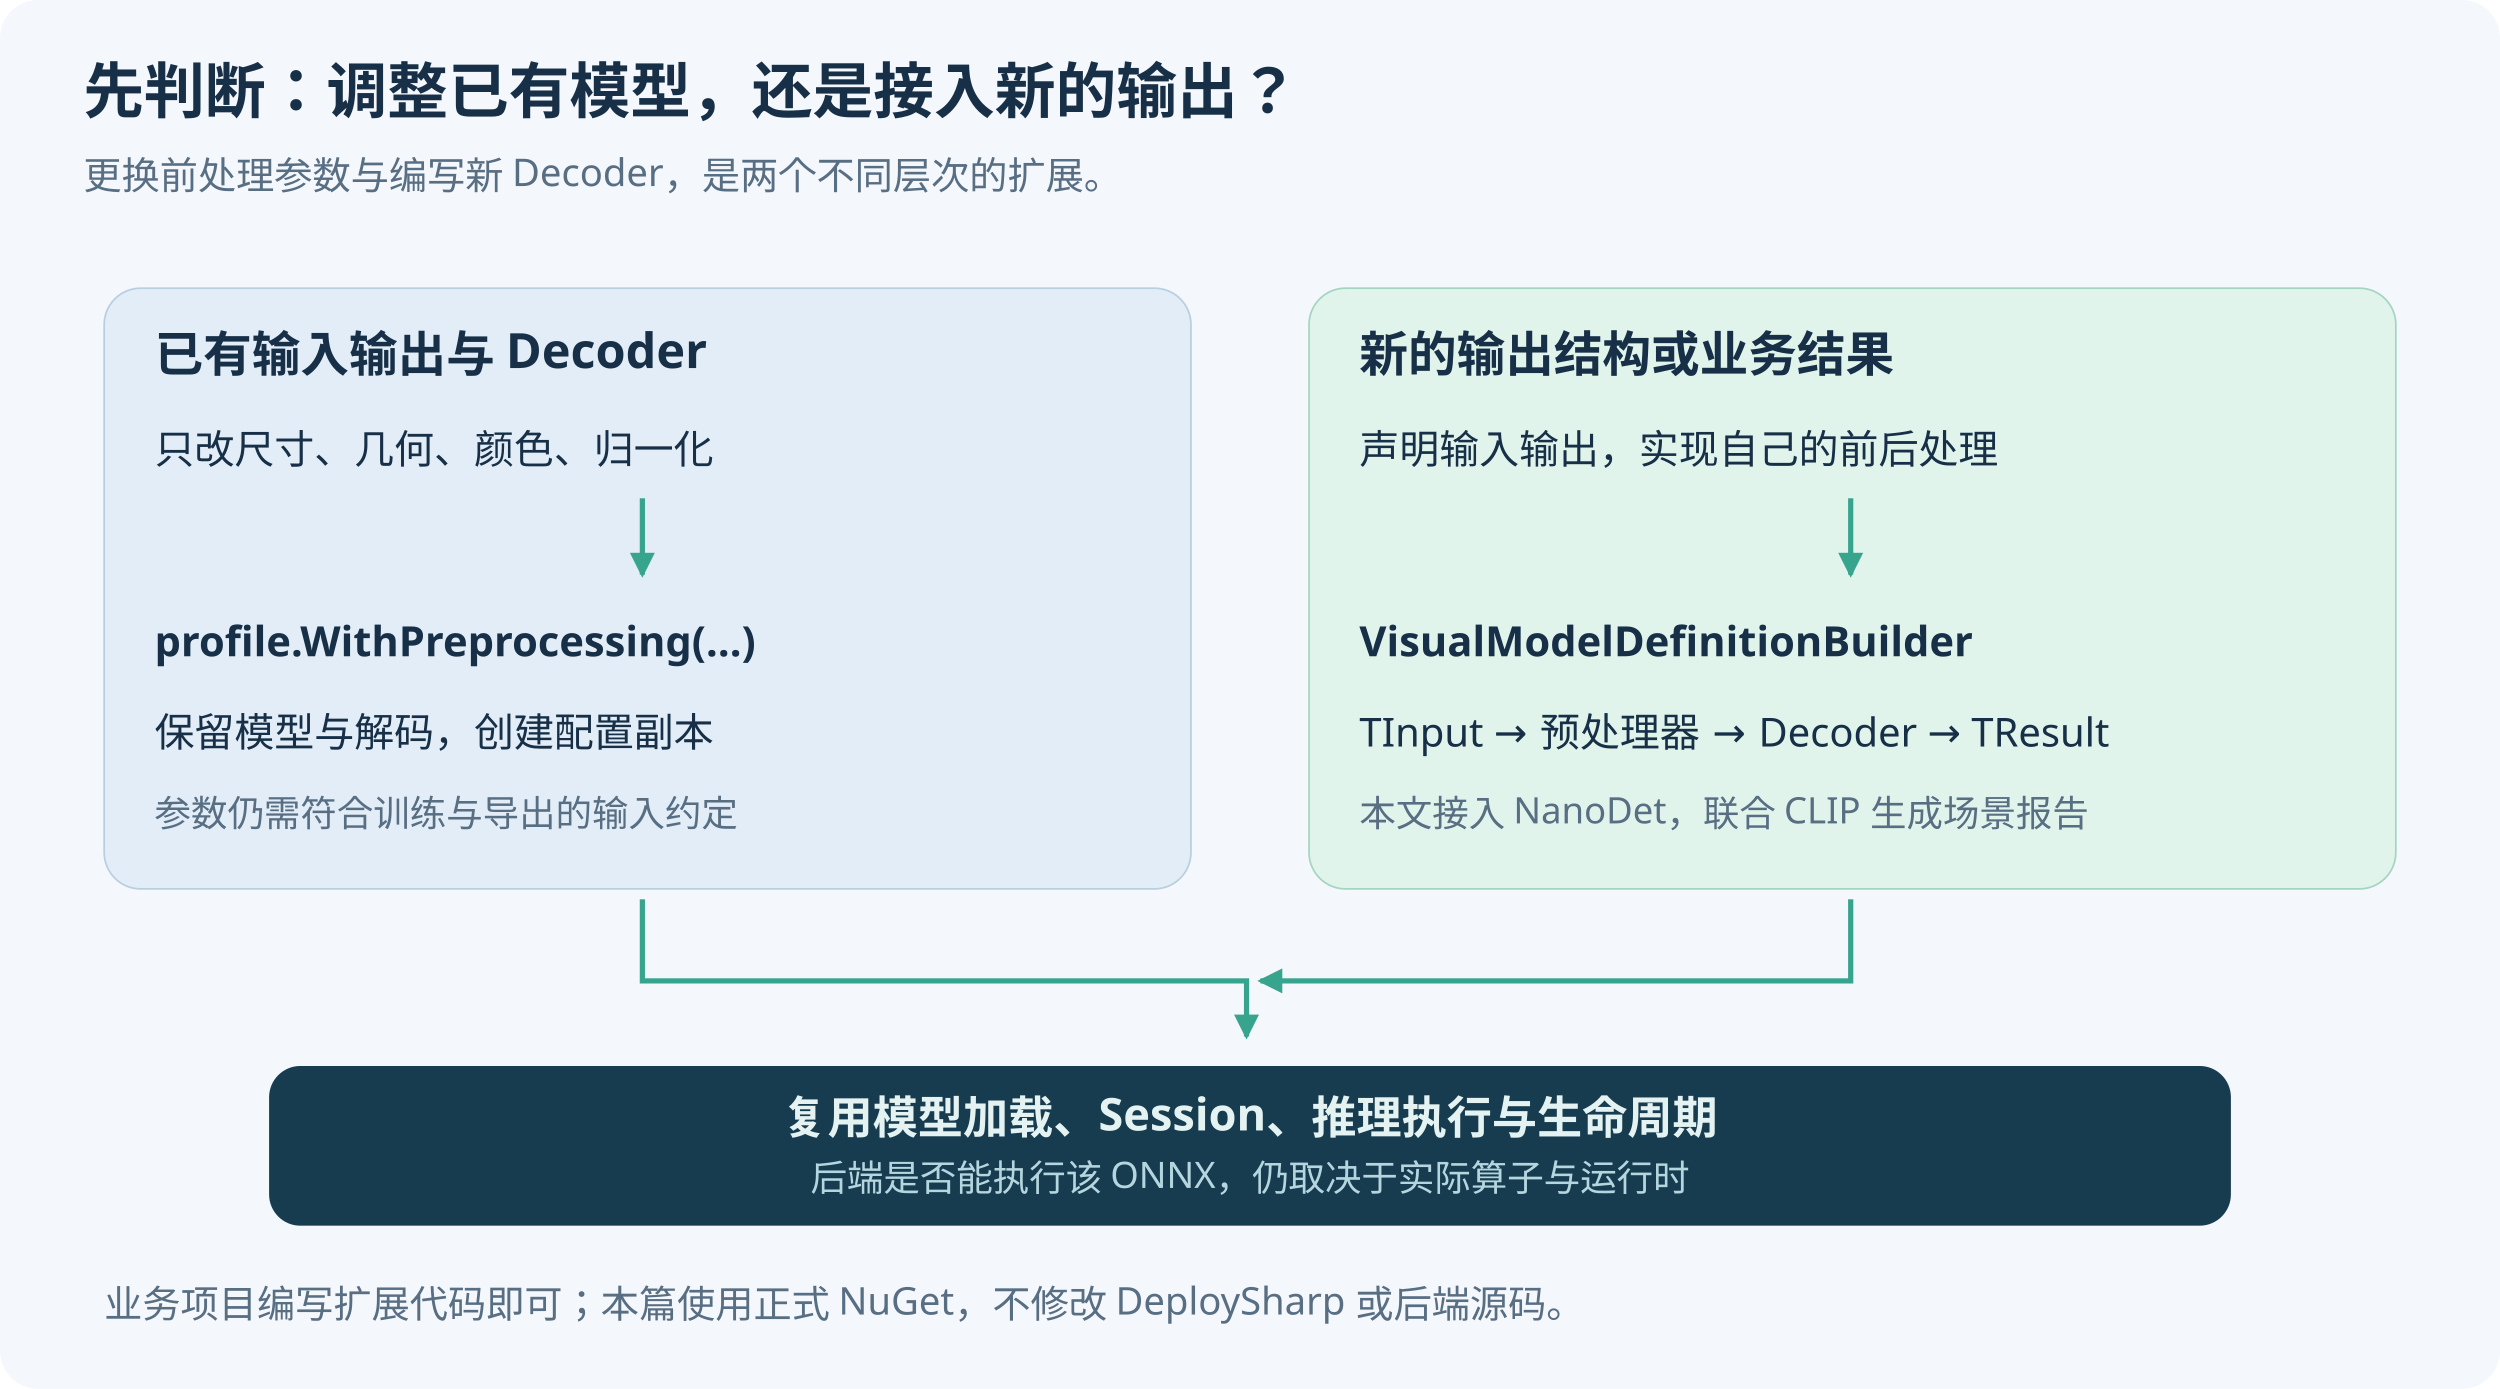
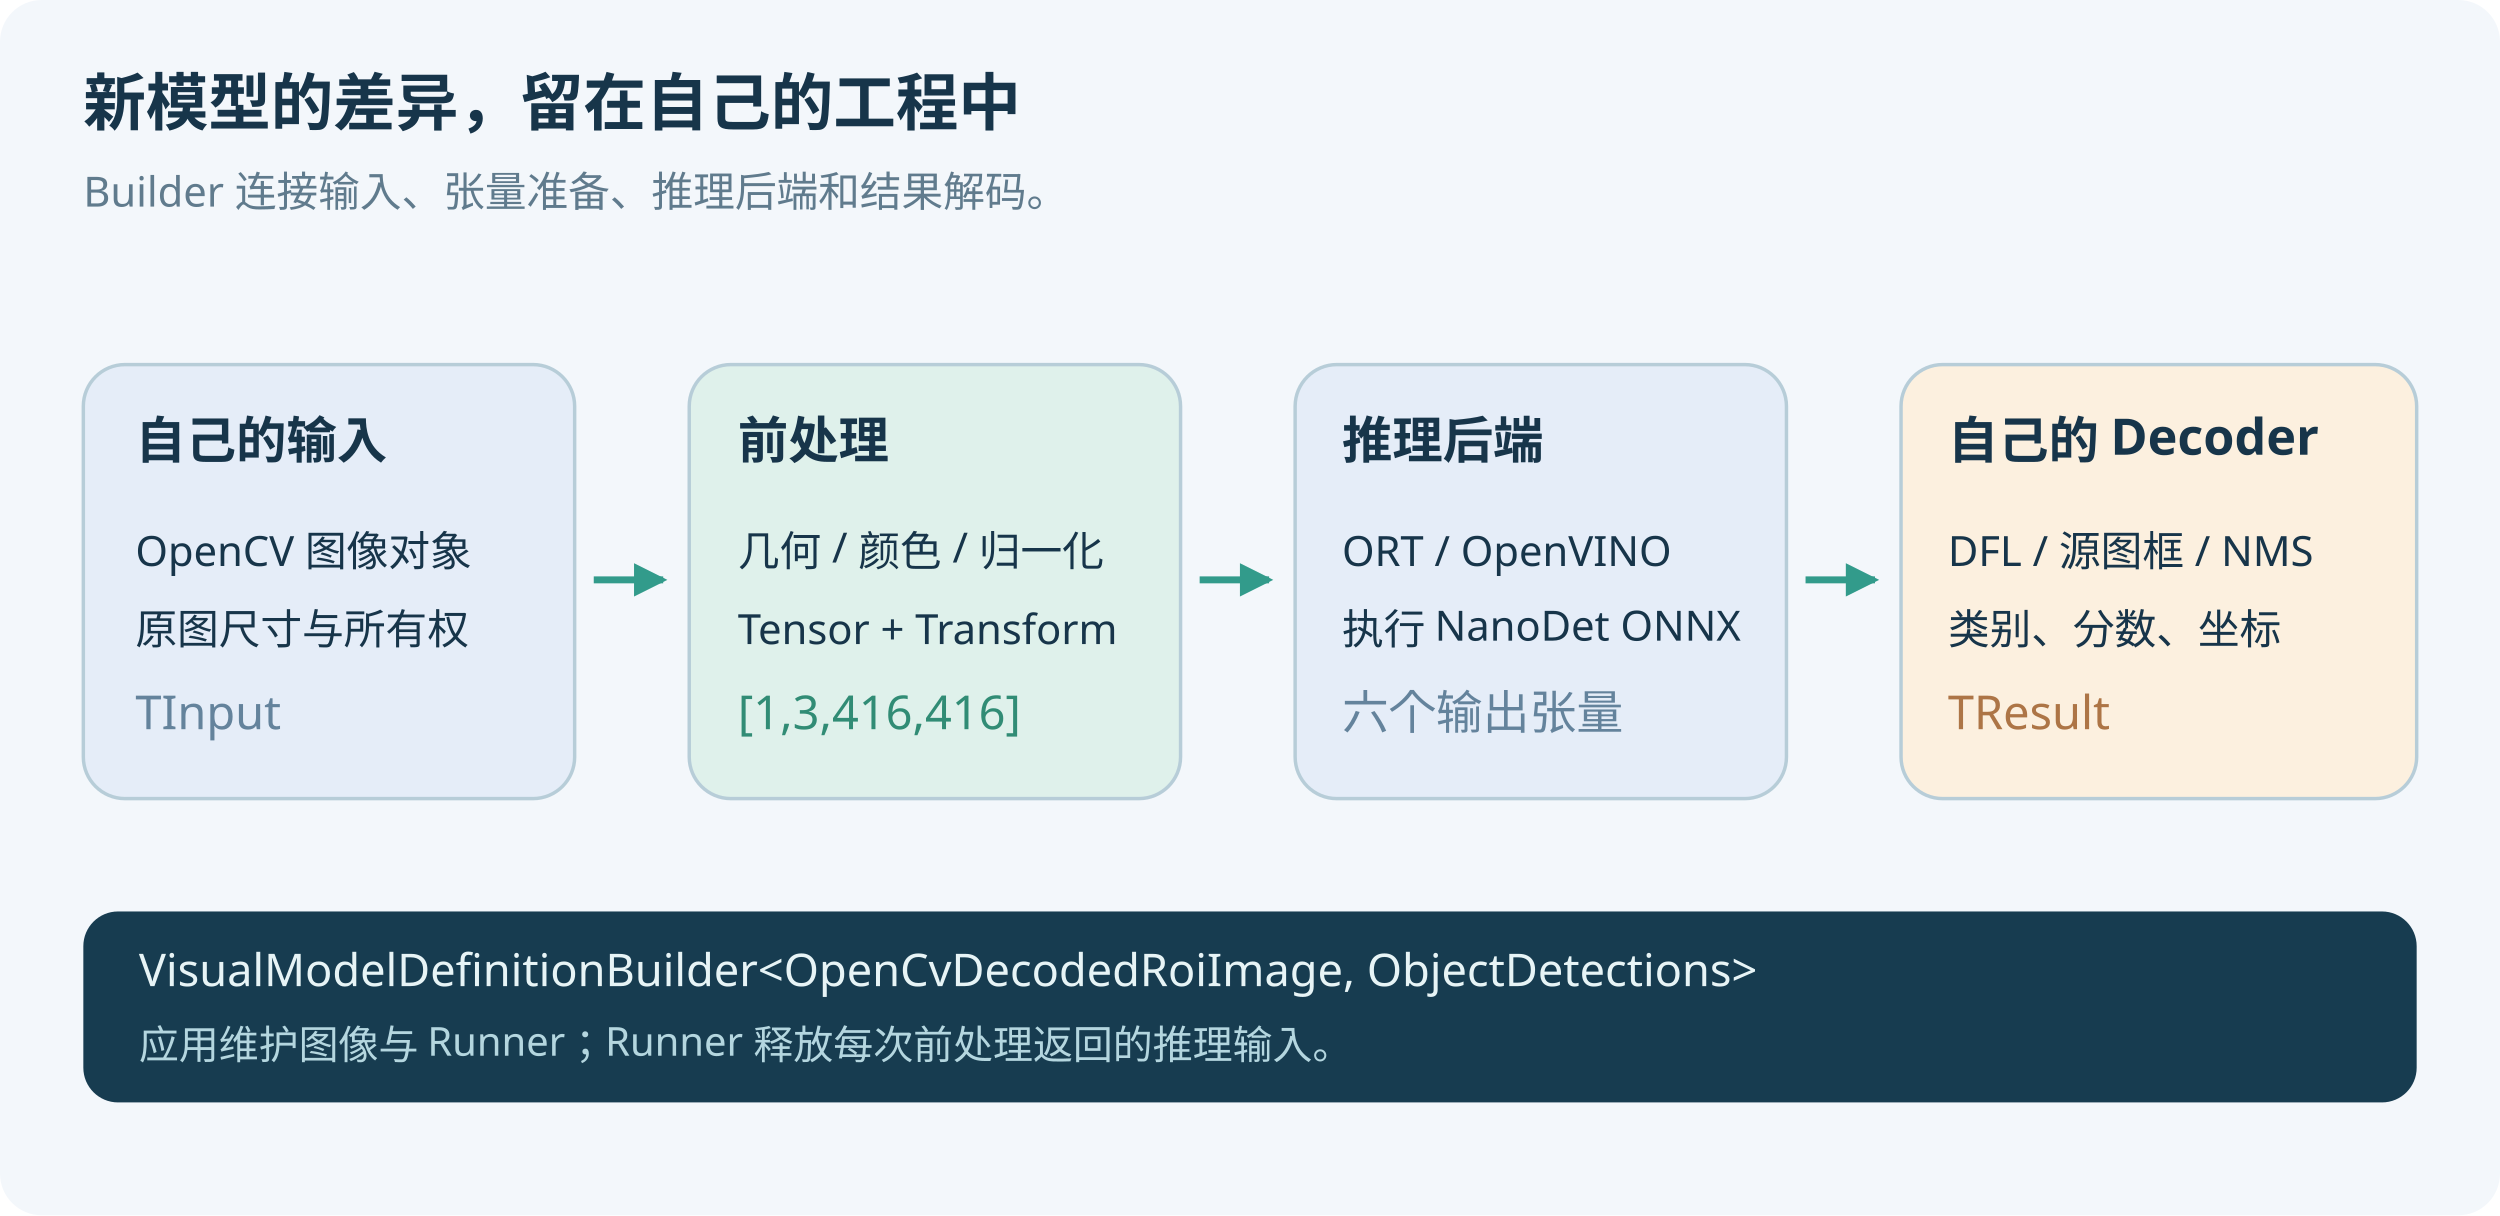
- <svg xmlns="http://www.w3.org/2000/svg" width="1440" height="800" viewBox="0 0 1440 800" role="img" aria-labelledby="title desc">
+ <svg xmlns="http://www.w3.org/2000/svg" width="1440" height="700" viewBox="0 0 1440 700" role="img" aria-labelledby="title desc">
  <defs>
    <marker id="a" viewBox="0 0 10 10" refX="8" refY="5" markerWidth="6" markerHeight="6" orient="auto">
-       <path d="M1 1L9 5L1 9Z" fill="#37a58d" />
+       <path d="M1 1L9 5L1 9Z" fill="#329b8b" />
    </marker>
  </defs>
-   <rect width="1440" height="800" rx="22" fill="#f4f7fb" />
-   <g font-family="Segoe UI, Microsoft YaHei, sans-serif" fill="#173047">
-     <text x="48" y="65" font-size="35" font-weight="700">先判断：调整已有模型，还是接入新的输出？</text>
-     <text x="48" y="109" font-size="22" fill="#586e83">更换前处理参数与编写新 Decoder，是两个不同层次的扩展。</text>
-     <rect x="60" y="166" width="626" height="346" rx="21" fill="#e2edf7" stroke="#b8cfdf" />
-     <rect x="754" y="166" width="626" height="346" rx="21" fill="#e1f4ec" stroke="#a4d5c1" />
-     <text x="89" y="214" font-size="28" font-weight="700">已有输入输出与 Decoder</text>
-     <text x="89" y="267" font-size="23">只改尺寸、几何、颜色、归一化</text>
-     <path d="M370 287V331" stroke="#37a58d" stroke-width="3" marker-end="url(#a)" />
-     <text x="89" y="378" font-size="24" font-weight="650">profile.WithPreprocessing(...)</text>
-     <text x="89" y="430" font-size="23">保留模型与解码，创建配置副本</text>
-     <text x="89" y="476" font-size="21" fill="#586e83">参数仍需符合训练与导出的输入约定</text>
-     <text x="783" y="214" font-size="28" font-weight="700">新的输出结构或业务结果</text>
-     <text x="783" y="267" font-size="23">声明输入输出，实现自己的前后处理</text>
-     <path d="M1066 287V331" stroke="#37a58d" stroke-width="3" marker-end="url(#a)" />
-     <text x="783" y="378" font-size="24" font-weight="650">VisualModelDefinitionBuilder</text>
-     <text x="783" y="430" font-size="23">TInput → 预处理器 → Decoder → TResult</text>
-     <text x="783" y="476" font-size="21" fill="#586e83">本文接入 NanoDet，联合 CLIP 生成场景报告</text>
-     <g fill="none" stroke="#37a58d" stroke-width="3" marker-end="url(#a)">
-       <path d="M370 518V565H718V597" />
-       <path d="M1066 518V565H726" />
+   <rect width="1440" height="700" rx="24" fill="#f3f7fb" />
+   <g font-family="Segoe UI, Microsoft YaHei, sans-serif" fill="#17354a">
+     <text x="48" y="72" font-size="36" font-weight="700">新模型的差异，留在自己的工程中</text>
+     <text x="48" y="119" font-size="24" fill="#607b8d">Builder 连接输入、张量准备、推理后端和结果解码。</text>
+     <g stroke="#b7cdd8" stroke-width="2">
+       <rect x="48" y="210" width="283" height="250" rx="24" fill="#e5edf8" />
+       <rect x="397" y="210" width="283" height="250" rx="24" fill="#dff1eb" />
+       <rect x="746" y="210" width="283" height="250" rx="24" fill="#e5edf8" />
+       <rect x="1095" y="210" width="297" height="250" rx="24" fill="#fcf0df" />
    </g>
-     <rect x="155" y="614" width="1130" height="92" rx="18" fill="#173c50" />
-     <text x="720" y="653" text-anchor="middle" font-size="26" font-weight="650" fill="#e4f3f1">复用模型加载、Session、推理执行与生命周期</text>
-     <text x="720" y="686" text-anchor="middle" font-size="21" fill="#b6d6df">后端是否能执行该 ONNX，仍取决于实际算子与运行时</text>
-     <text x="60" y="759" font-size="22" fill="#586e83">业务项目编写扩展代码即可；本篇使用正式 NuGet，不修改 DeploySharp 或后端源码。</text>
+     <text x="78" y="264" font-size="29" font-weight="700">自己的输入</text>
+     <text x="78" y="326" font-size="24">OpenCV 图像对象</text>
+     <text x="78" y="371" font-size="24">原图尺寸与所有权</text>
+     <text x="78" y="420" font-size="27" fill="#64839c">TInput</text>
+     <text x="425" y="264" font-size="29" font-weight="700">前处理</text>
+     <text x="425" y="326" font-size="24">几何 / 颜色 / 归一化</text>
+     <text x="425" y="371" font-size="24">Tensor + Transform</text>
+     <text x="425" y="420" font-size="27" fill="#318c75">[1,3,416,416]</text>
+     <text x="773" y="264" font-size="29" font-weight="700">推理后端</text>
+     <text x="773" y="326" font-size="24">ORT / OpenVINO</text>
+     <text x="773" y="371" font-size="24">执行 NanoDet ONNX</text>
+     <text x="773" y="420" font-size="27" fill="#64839c">六个输出张量</text>
+     <text x="1122" y="264" font-size="29" font-weight="700">自己的 Decoder</text>
+     <text x="1122" y="326" font-size="24">DFL / 源图框 / NMS</text>
+     <text x="1122" y="371" font-size="24">类别、分数、坐标</text>
+     <text x="1122" y="420" font-size="27" fill="#ad7546">TResult</text>
+     <g stroke="#329b8b" stroke-width="4" marker-end="url(#a)">
+       <path d="M342 334H382" />
+       <path d="M691 334H731" />
+       <path d="M1040 334H1080" />
+     </g>
+     <rect x="48" y="525" width="1344" height="110" rx="20" fill="#173c50" />
+     <text x="80" y="568" font-size="26" fill="#e7f4f6">VisualModelDefinitionBuilder&lt;OpenCvDecodedRoiImage, ObjectDetections&gt;</text>
+     <text x="80" y="610" font-size="23" fill="#b4d6df">应用维护图像与 Runner；Runner 释放每次前处理返回的推理输入。</text>
  </g>
</svg>
